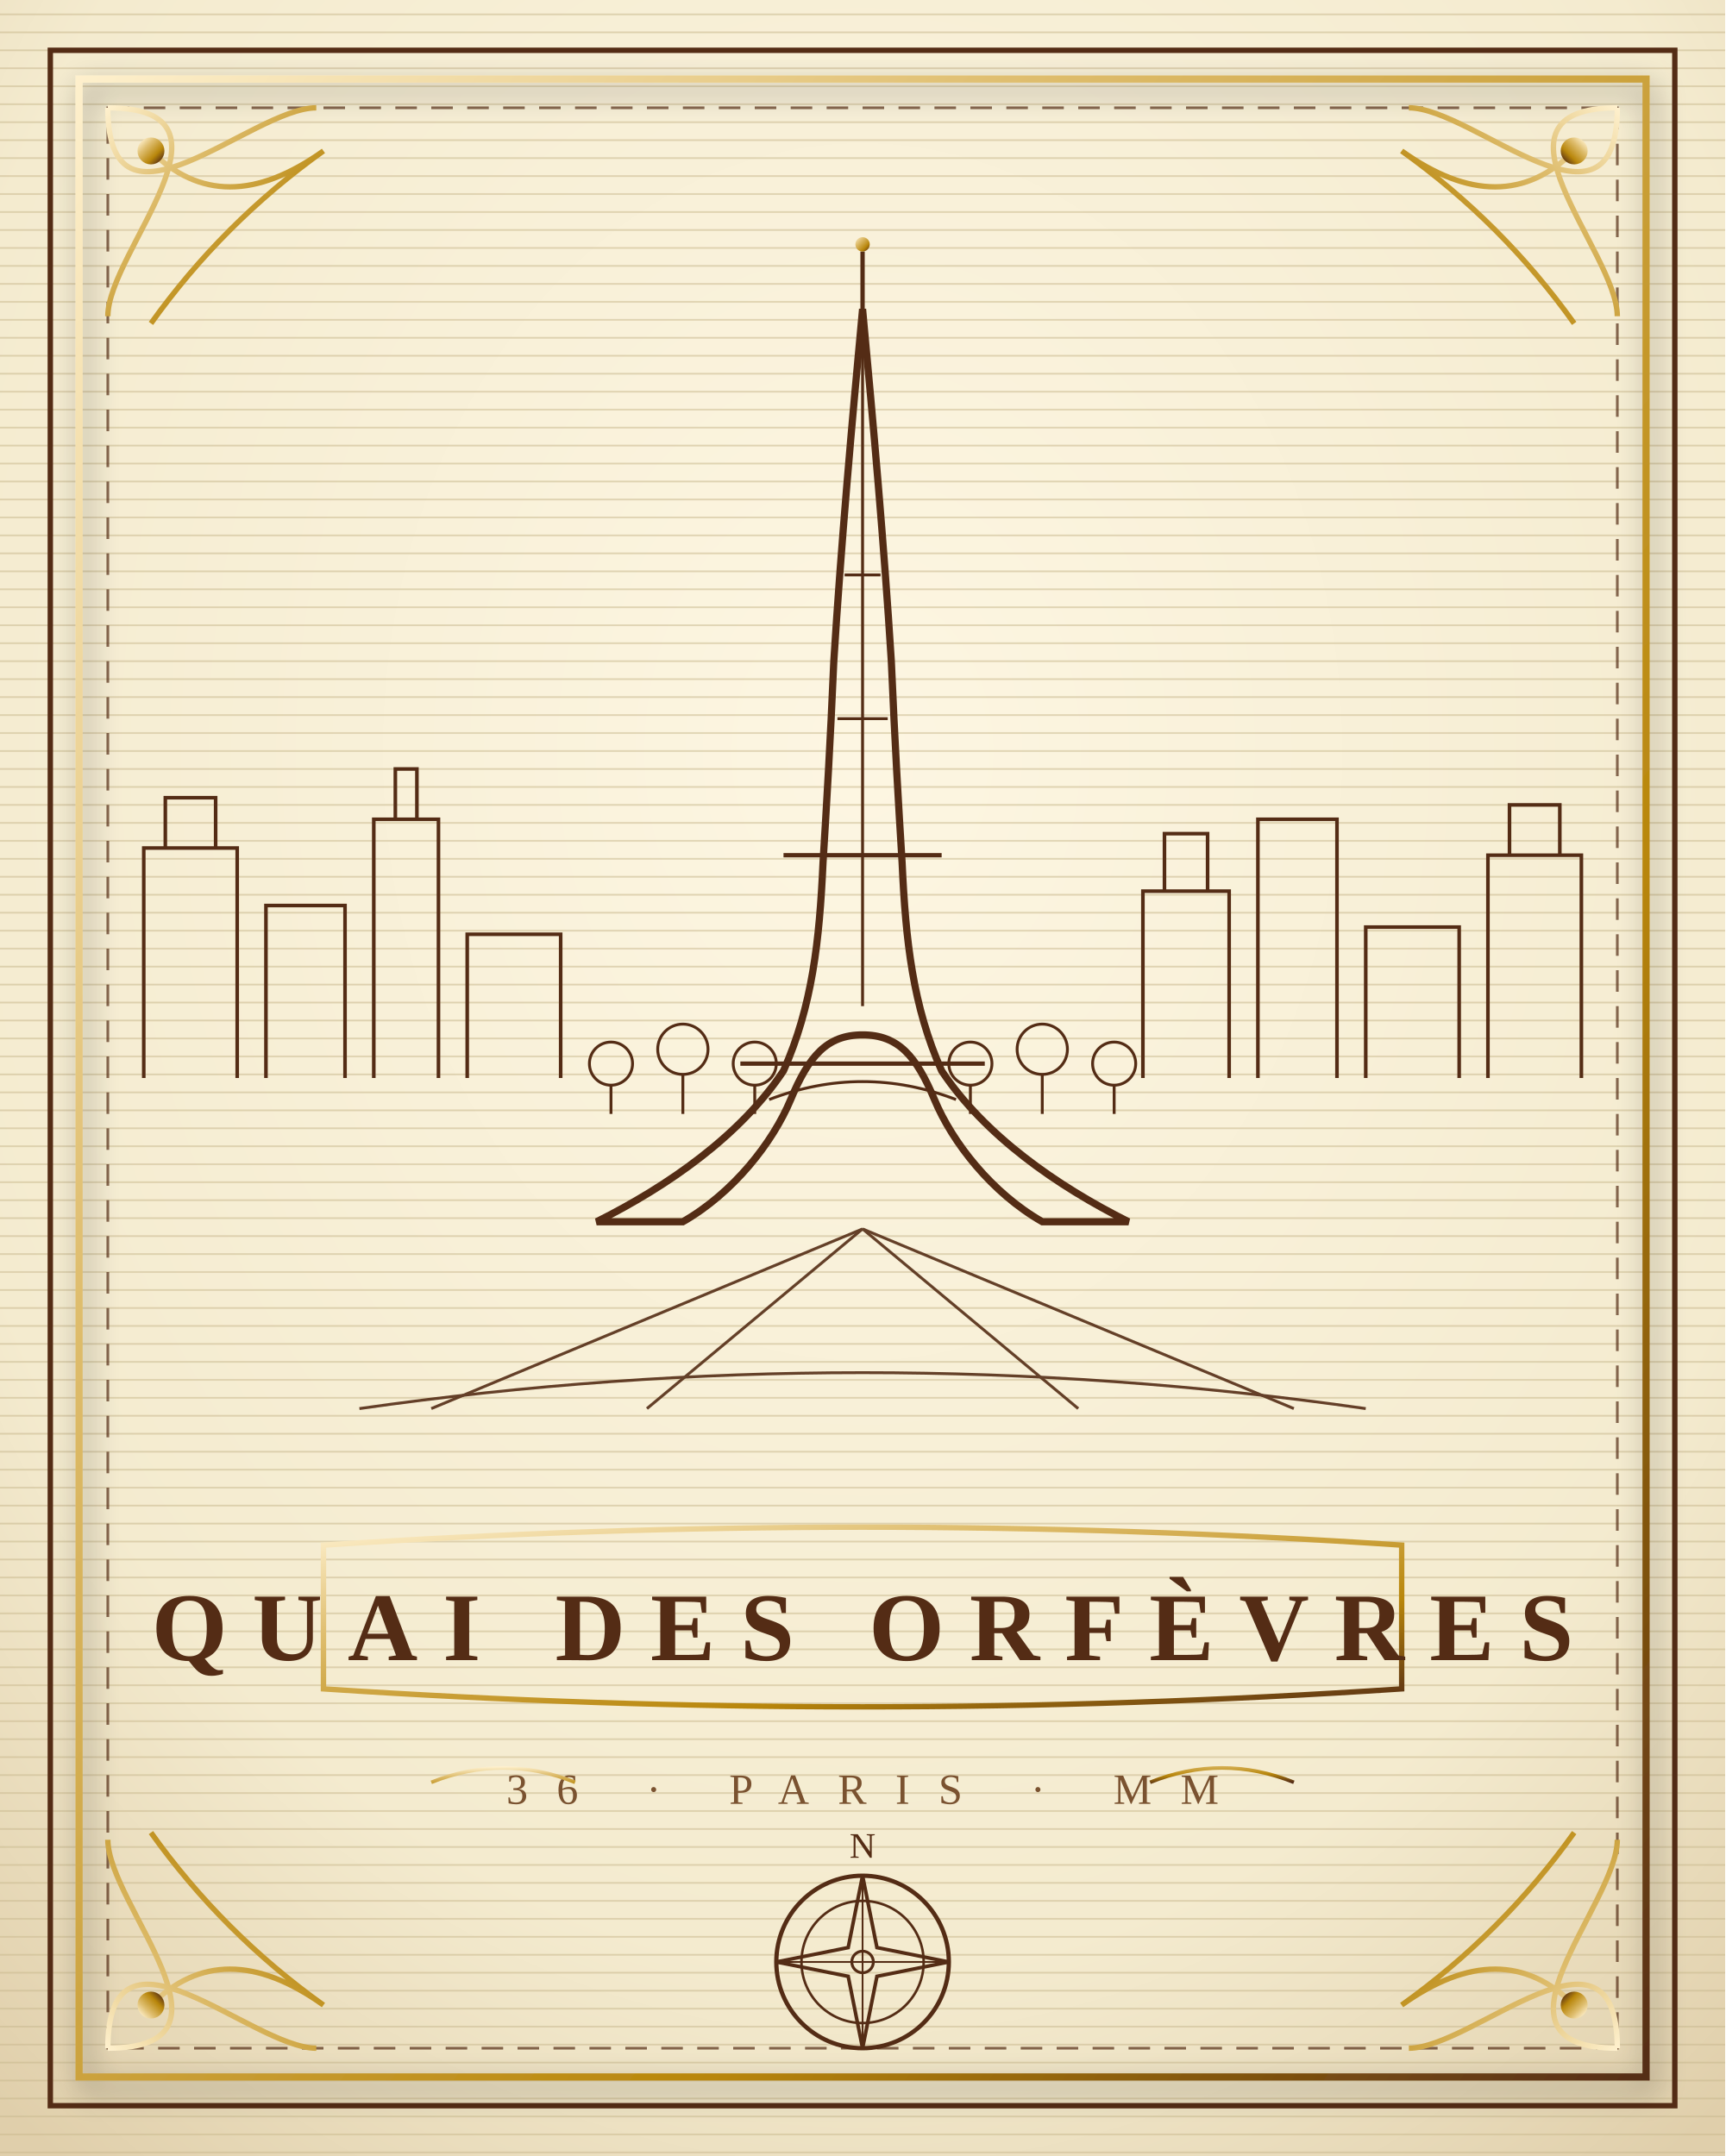
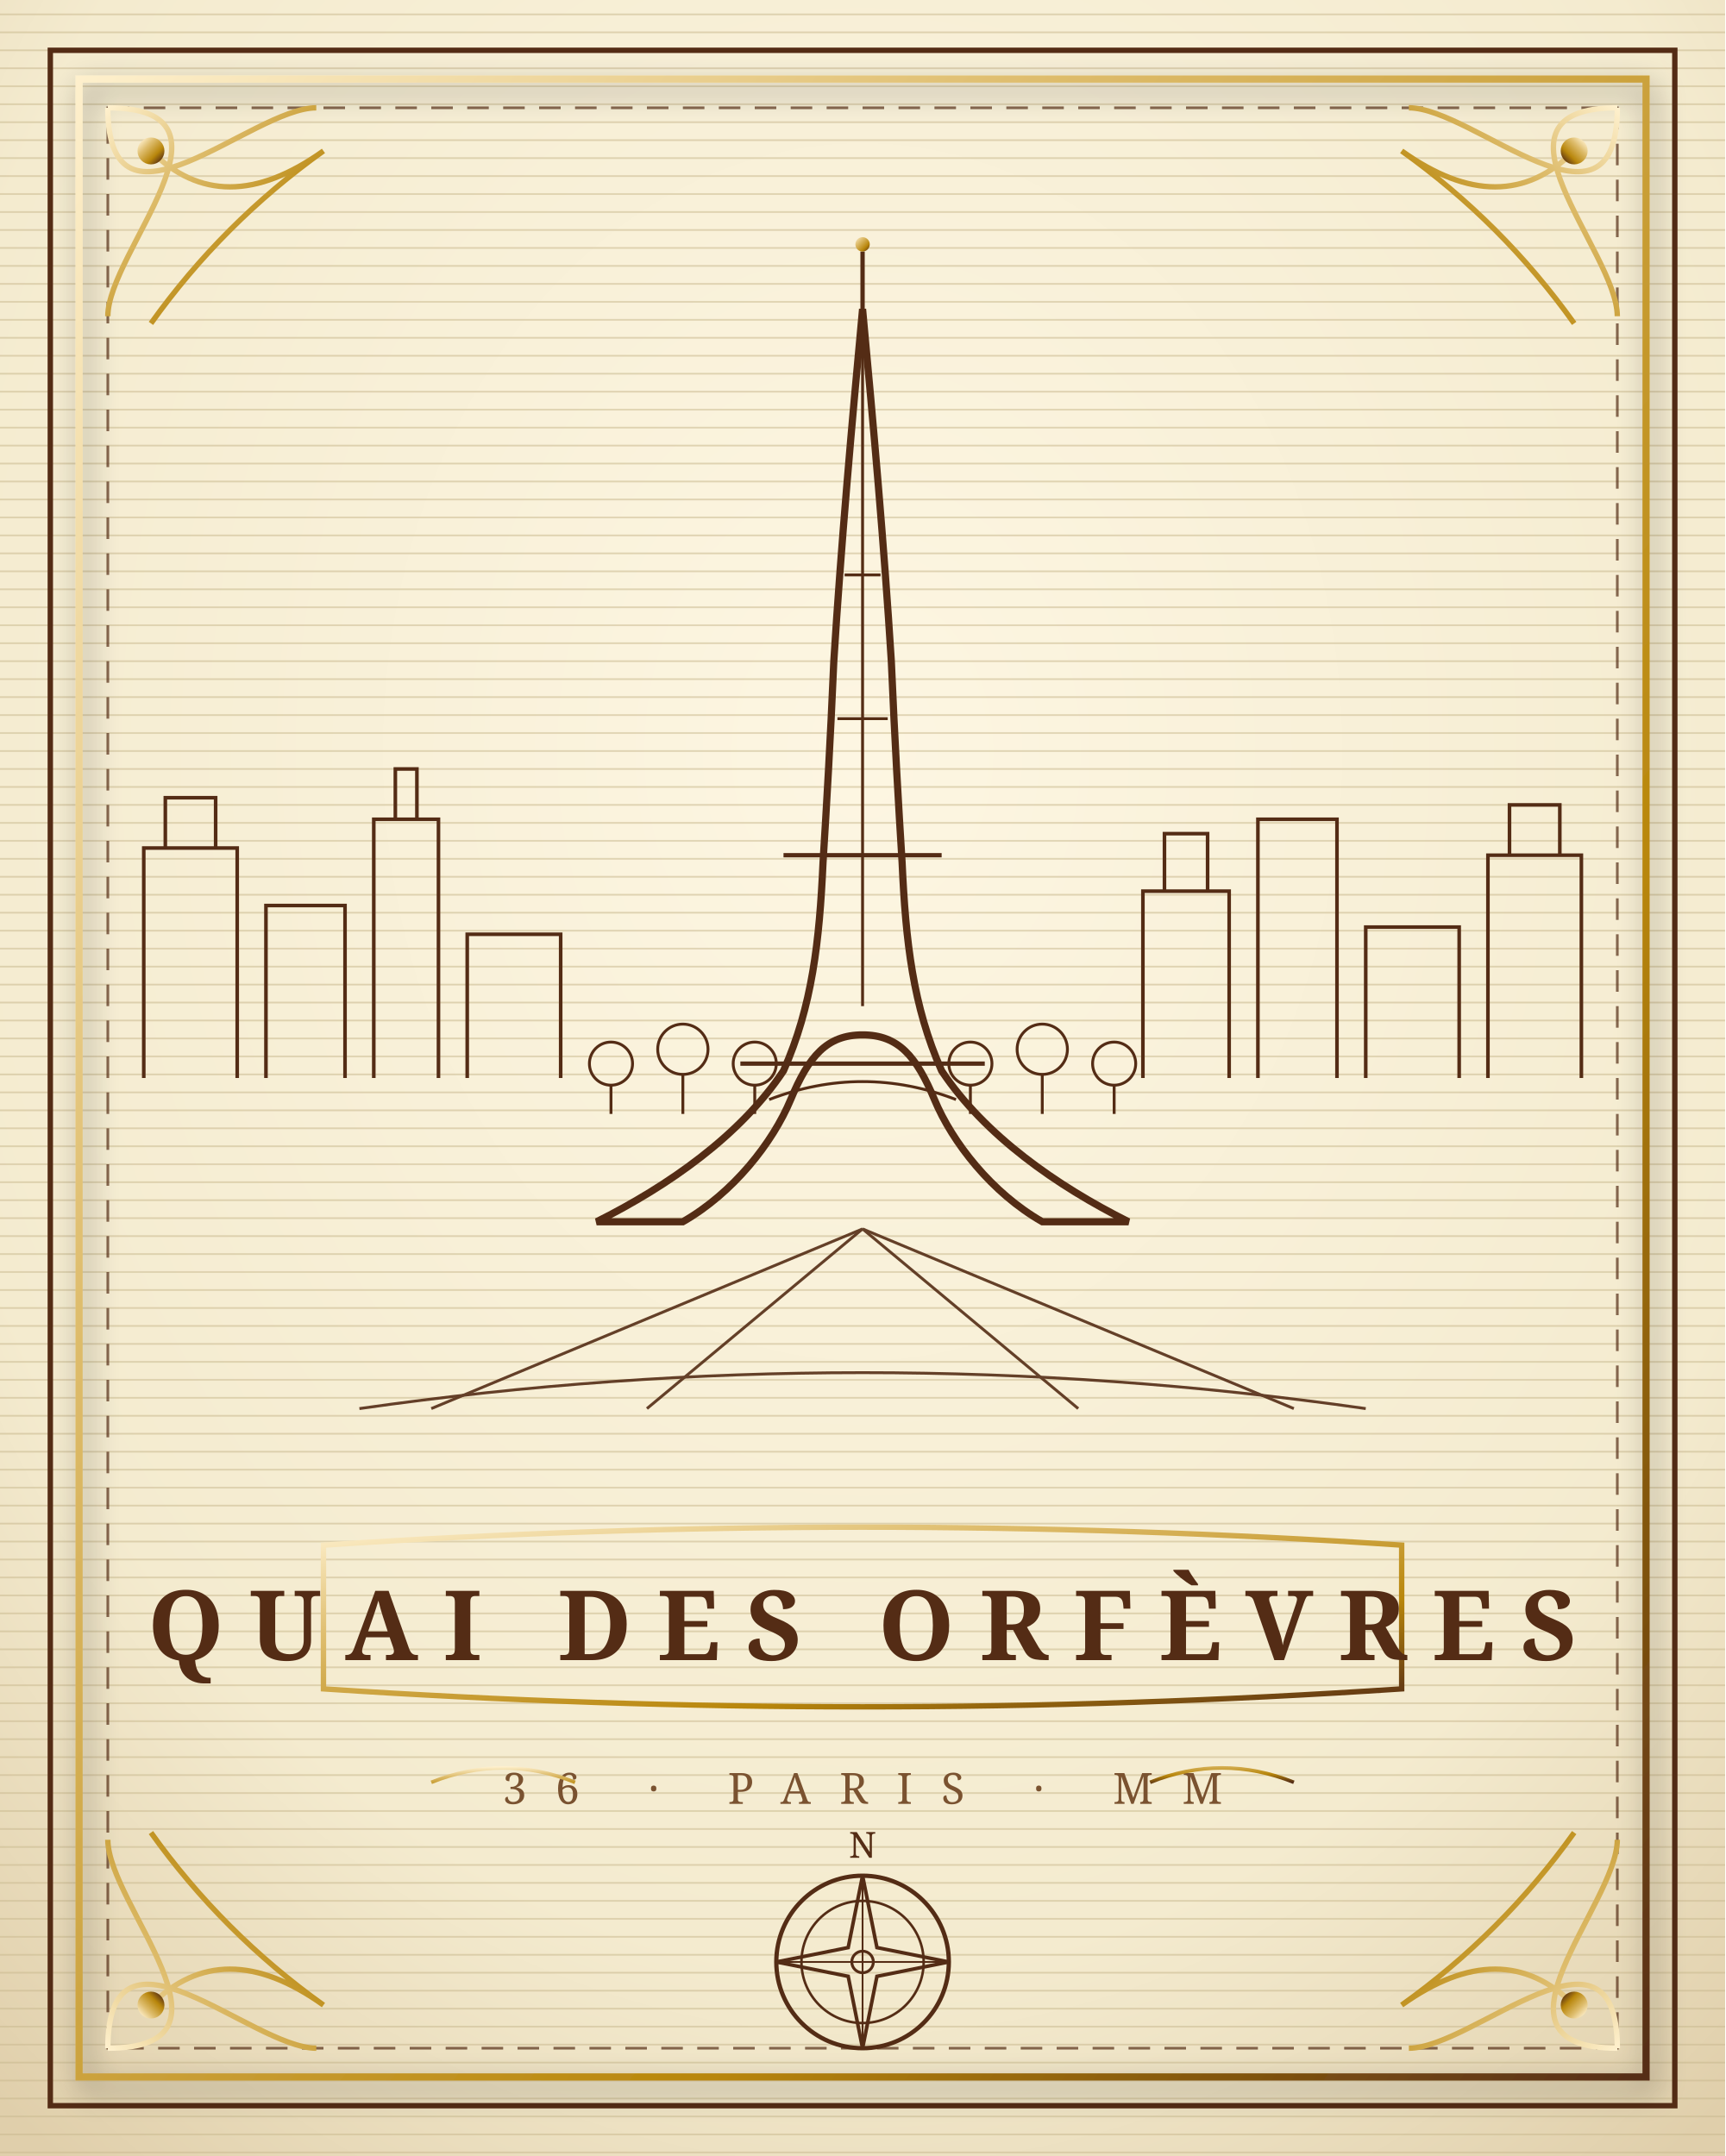
<svg xmlns="http://www.w3.org/2000/svg" viewBox="0 0 480 600" width="100%" height="100%">
  <defs>
    <radialGradient id="paperBg" cx="50%" cy="35%" r="80%">
      <stop offset="0%" stop-color="#fdf6e2" />
      <stop offset="70%" stop-color="#f4ebcf" />
      <stop offset="100%" stop-color="#e0cfab" />
    </radialGradient>
    <linearGradient id="goldAcc" x1="0%" y1="0%" x2="100%" y2="100%">
      <stop offset="0%" stop-color="#fef0cd" />
      <stop offset="30%" stop-color="#dfbe6f" />
      <stop offset="70%" stop-color="#b8860b" />
      <stop offset="100%" stop-color="#542c15" />
    </linearGradient>
    <pattern id="hatch" width="5" height="5" patternUnits="userSpaceOnUse">
      <line x1="0" y1="4" x2="5" y2="4" stroke="#c9b98f" stroke-width="0.5" opacity="0.5" />
    </pattern>
    <filter id="printShadow" x="-10%" y="-10%" width="120%" height="120%">
      <feDropShadow dx="1.5" dy="3" stdDeviation="4" flood-color="#000" flood-opacity="0.45" />
    </filter>
  </defs>
  <rect width="480" height="600" fill="url(#paperBg)" />
  <rect width="480" height="600" fill="url(#hatch)" />
  <rect x="14" y="14" width="452" height="572" fill="none" stroke="#542c15" stroke-width="1.5" />
  <rect x="22" y="22" width="436" height="556" fill="none" stroke="url(#goldAcc)" stroke-width="2" filter="url(#printShadow)" />
  <rect x="30" y="30" width="420" height="540" fill="none" stroke="#542c15" stroke-width="0.75" stroke-dasharray="6,4" opacity="0.7" />
  <g fill="none" stroke="url(#goldAcc)" stroke-width="1.5">
    <g transform="translate(30, 30)">
      <path d="M 0,0 C 0,40 40,0 58,0 M 0,0 C 40,0 0,40 0,58 M 12,12 Q 32,32 60,12 Q 32,32 12,60" />
      <circle cx="12" cy="12" r="3" fill="url(#goldAcc)" />
    </g>
    <g transform="translate(450, 30) scale(-1, 1)">
      <path d="M 0,0 C 0,40 40,0 58,0 M 0,0 C 40,0 0,40 0,58 M 12,12 Q 32,32 60,12 Q 32,32 12,60" />
      <circle cx="12" cy="12" r="3" fill="url(#goldAcc)" />
    </g>
    <g transform="translate(30, 570) scale(1, -1)">
      <path d="M 0,0 C 0,40 40,0 58,0 M 0,0 C 40,0 0,40 0,58 M 12,12 Q 32,32 60,12 Q 32,32 12,60" />
      <circle cx="12" cy="12" r="3" fill="url(#goldAcc)" />
    </g>
    <g transform="translate(450, 570) scale(-1, -1)">
      <path d="M 0,0 C 0,40 40,0 58,0 M 0,0 C 40,0 0,40 0,58 M 12,12 Q 32,32 60,12 Q 32,32 12,60" />
      <circle cx="12" cy="12" r="3" fill="url(#goldAcc)" />
    </g>
  </g>
  <g fill="none" stroke="#542c15" stroke-width="1">
    <path d="M 40,300 L 40,236 L 66,236 L 66,300 M 46,236 L 46,222 L 60,222 L 60,236" />
    <path d="M 74,300 L 74,252 L 96,252 L 96,300" />
    <path d="M 104,300 L 104,228 L 122,228 L 122,300 M 110,228 L 110,214 L 116,214 L 116,228" />
    <path d="M 130,300 L 130,260 L 156,260 L 156,300" />
    <path d="M 318,300 L 318,248 L 342,248 L 342,300 M 324,248 L 324,232 L 336,232 L 336,248" />
    <path d="M 350,300 L 350,228 L 372,228 L 372,300" />
    <path d="M 380,300 L 380,258 L 406,258 L 406,300" />
    <path d="M 414,300 L 414,238 L 440,238 L 440,300 M 420,238 L 420,224 L 434,224 L 434,238" />
  </g>
  <g fill="none" stroke="#542c15" stroke-width="0.8">
    <circle cx="170" cy="296" r="6" />
    <circle cx="190" cy="292" r="7" />
    <circle cx="210" cy="296" r="6" />
    <circle cx="270" cy="296" r="6" />
    <circle cx="290" cy="292" r="7" />
    <circle cx="310" cy="296" r="6" />
    <line x1="170" y1="302" x2="170" y2="310" />
    <line x1="190" y1="299" x2="190" y2="310" />
    <line x1="210" y1="302" x2="210" y2="310" />
    <line x1="270" y1="302" x2="270" y2="310" />
    <line x1="290" y1="299" x2="290" y2="310" />
    <line x1="310" y1="302" x2="310" y2="310" />
  </g>
  <path d="M 240,86            C 243,118 246,152 248,184 C 249,207 250,224 251,240            C 252,262 254,280 262,298 C 274,316 294,330 314,340            L 290,340 C 276,332 265,318 260,306 C 255,294 250,288 240,288            C 230,288 225,294 220,306 C 215,318 204,332 190,340            L 166,340 C 186,330 206,316 218,298 C 226,280 228,262 229,240            C 230,224 231,207 232,184 C 234,152 237,118 240,86 Z" fill="none" stroke="#542c15" stroke-width="2" />
  <line x1="240" y1="92" x2="240" y2="280" stroke="#542c15" stroke-width="0.8" />
  <line x1="235" y1="160" x2="245" y2="160" stroke="#542c15" stroke-width="0.8" />
  <line x1="233" y1="200" x2="247" y2="200" stroke="#542c15" stroke-width="0.8" />
  <line x1="218" y1="238" x2="262" y2="238" stroke="#542c15" stroke-width="1.2" />
  <line x1="206" y1="296" x2="274" y2="296" stroke="#542c15" stroke-width="1.2" />
  <path d="M 214,306 Q 240,296 266,306" fill="none" stroke="#542c15" stroke-width="0.8" />
  <line x1="240" y1="86" x2="240" y2="70" stroke="#542c15" stroke-width="1.2" />
  <circle cx="240" cy="68" r="2" fill="url(#goldAcc)" />
  <g fill="none" stroke="#542c15" stroke-width="0.8" opacity="0.9">
    <path d="M 240,342 L 120,392" />
    <path d="M 240,342 L 180,392" />
    <path d="M 240,342 L 300,392" />
    <path d="M 240,342 L 360,392" />
    <path d="M 100,392 Q 240,372 380,392" />
  </g>
  <path d="M 90,430 Q 240,420 390,430 Q 390,470 390,470 Q 240,480 90,470 Z" fill="none" stroke="url(#goldAcc)" stroke-width="1.5" />
-   <text x="240" y="462" font-family="'Times New Roman', 'Georgia', serif" font-size="27" font-weight="bold" fill="#542c15" text-anchor="middle" letter-spacing="7">
+   <text x="240" y="462" font-family="'Cormorant Garamond', 'EB Garamond', serif" font-size="27" font-weight="bold" fill="#542c15" text-anchor="middle" letter-spacing="7">
    QUAI DES ORFÈVRES
  </text>
-   <text x="240" y="502" font-family="'Times New Roman', serif" font-size="12" fill="#7a5230" text-anchor="middle" letter-spacing="8">
+   <text x="240" y="502" font-family="'Cormorant Garamond', 'EB Garamond', serif" font-size="12" fill="#7a5230" text-anchor="middle" letter-spacing="8">
    36 · PARIS · MM
  </text>
  <path d="M 120,496 Q 140,488 160,496 M 320,496 Q 340,488 360,496" fill="none" stroke="url(#goldAcc)" stroke-width="1" />
  <g transform="translate(240, 546)" stroke="#542c15" fill="none">
    <circle r="24" stroke-width="1.2" />
    <circle r="17" stroke-width="0.7" />
    <path d="M 0,-24 L 4,-4 L 24,0 L 4,4 L 0,24 L -4,4 L -24,0 L -4,-4 Z" stroke-width="1" />
    <line x1="0" y1="-24" x2="0" y2="24" stroke-width="0.5" />
    <line x1="-24" y1="0" x2="24" y2="0" stroke-width="0.5" />
    <circle r="3" stroke-width="0.8" />
-     <text x="0" y="-29" font-family="'Times New Roman', serif" font-size="10" fill="#542c15" text-anchor="middle" stroke="none">N</text>
+     <text x="0" y="-29" font-family="'Cormorant Garamond', 'EB Garamond', serif" font-size="10" fill="#542c15" text-anchor="middle" stroke="none">N</text>
  </g>
</svg>
